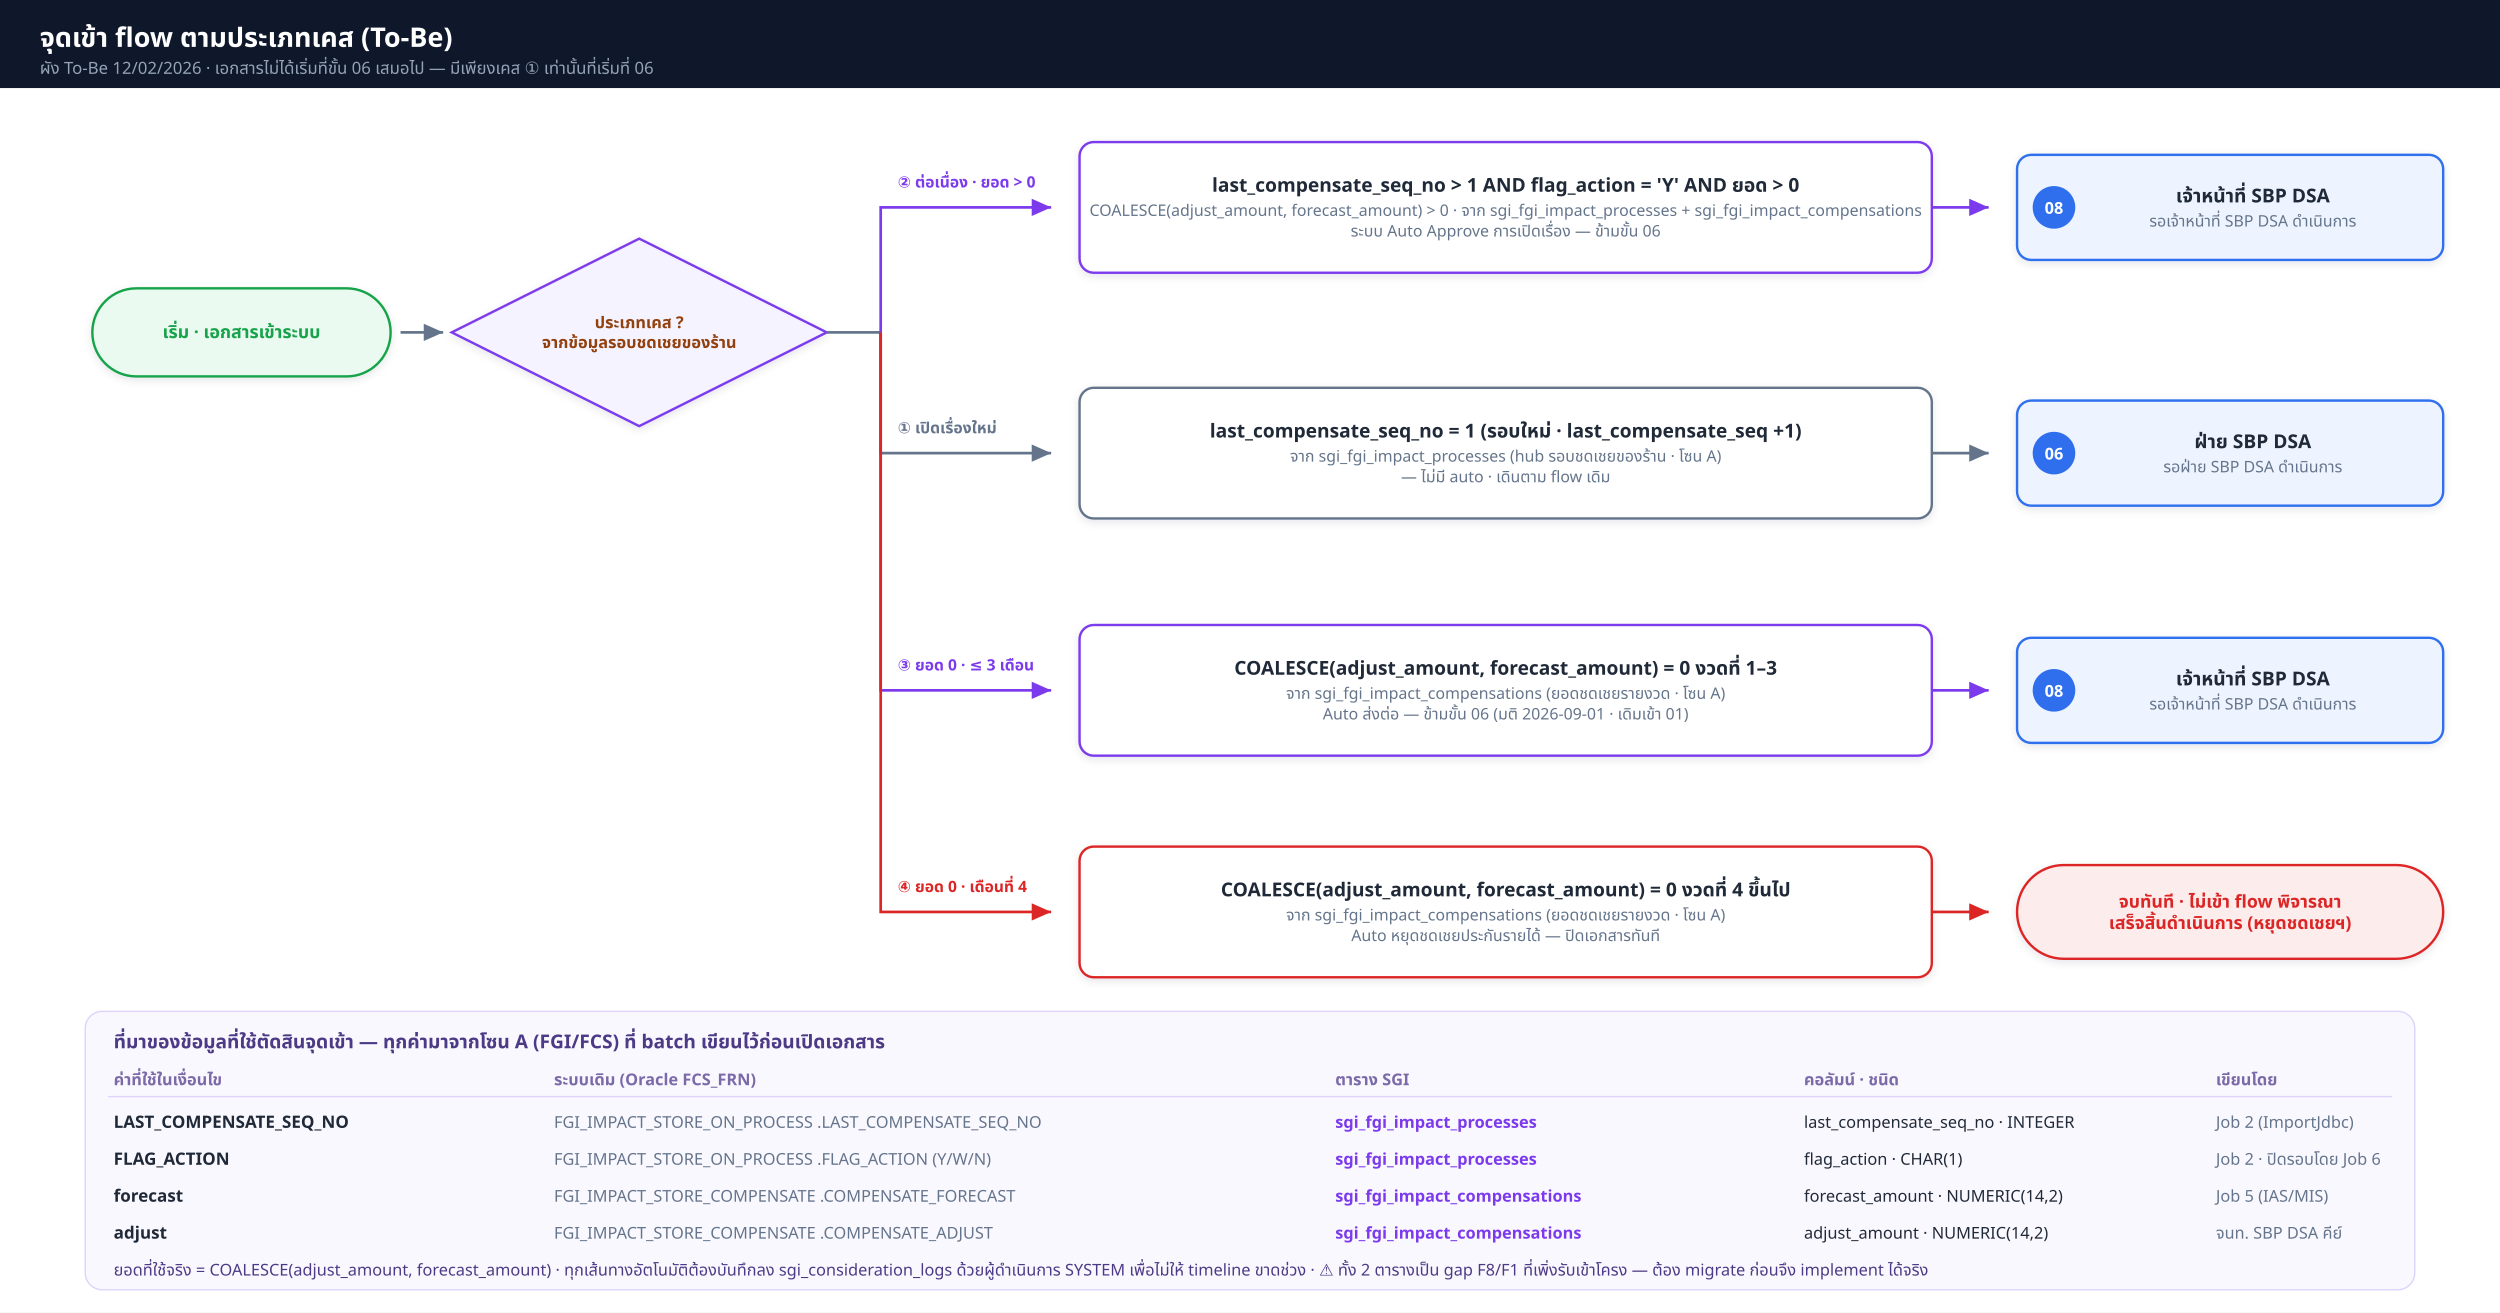
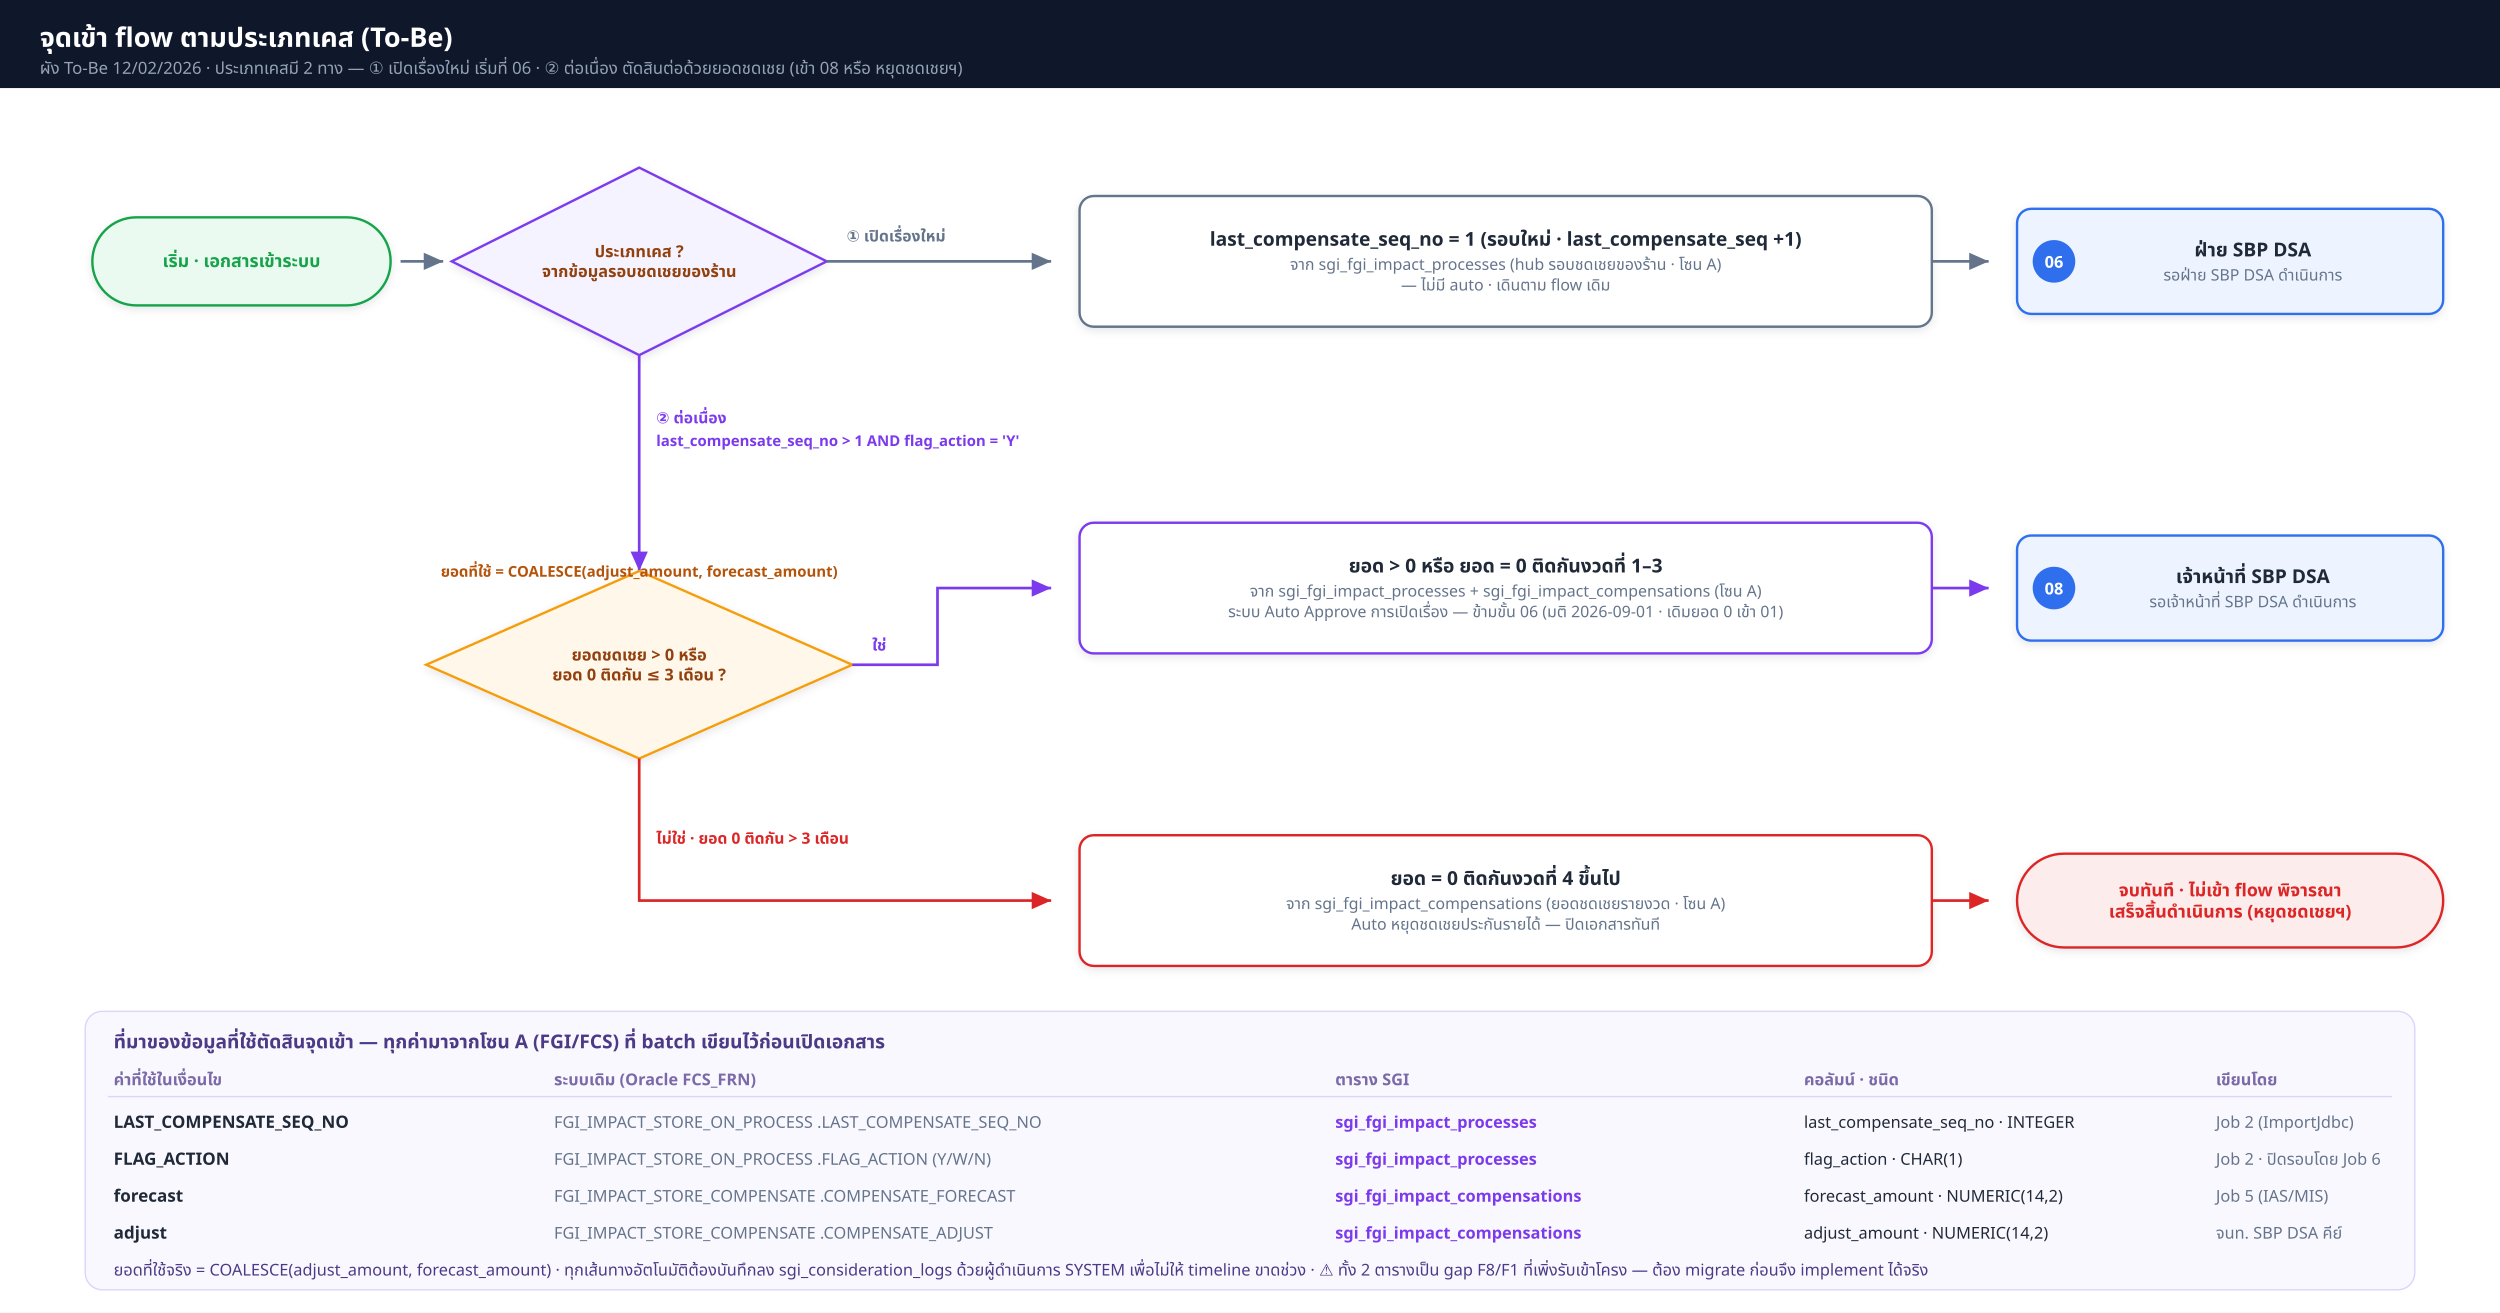
<svg xmlns="http://www.w3.org/2000/svg" viewBox="0 0 1760 924" width="1760" height="924" font-family="Tahoma,'Segoe UI','Noto Sans Thai',sans-serif">
  <defs>
    <marker id="arg" markerWidth="10" markerHeight="10" refX="7.2" refY="3.2" orient="auto" markerUnits="strokeWidth">
      <path d="M0,0 L7.2,3.2 L0,6.4 Z" fill="#64748b" />
    </marker>
    <marker id="arv" markerWidth="10" markerHeight="10" refX="7.2" refY="3.2" orient="auto" markerUnits="strokeWidth">
      <path d="M0,0 L7.2,3.2 L0,6.4 Z" fill="#7c3aed" />
    </marker>
    <marker id="ara" markerWidth="10" markerHeight="10" refX="7.2" refY="3.2" orient="auto" markerUnits="strokeWidth">
      <path d="M0,0 L7.2,3.2 L0,6.4 Z" fill="#f59e0b" />
    </marker>
    <marker id="arr" markerWidth="10" markerHeight="10" refX="7.2" refY="3.2" orient="auto" markerUnits="strokeWidth">
      <path d="M0,0 L7.2,3.2 L0,6.4 Z" fill="#dc2626" />
    </marker>
    <marker id="arb" markerWidth="10" markerHeight="10" refX="7.2" refY="3.2" orient="auto" markerUnits="strokeWidth">
      <path d="M0,0 L7.2,3.2 L0,6.4 Z" fill="#2f6fed" />
    </marker>
    <marker id="arn" markerWidth="10" markerHeight="10" refX="7.2" refY="3.2" orient="auto" markerUnits="strokeWidth">
      <path d="M0,0 L7.2,3.2 L0,6.4 Z" fill="#16a34a" />
    </marker>
    <filter id="sh" x="-30%" y="-30%" width="160%" height="160%">
      <feDropShadow dx="0" dy="2" stdDeviation="3" flood-color="#0f172a" flood-opacity="0.10" />
    </filter>
  </defs>
  <rect x="0" y="0" width="1760" height="924" fill="#ffffff" />
  <rect x="0" y="0" width="1760" height="62" fill="#0f172a" />
  <text x="28" y="33" text-anchor="start" font-family="Tahoma,'Segoe UI','Noto Sans Thai',sans-serif" font-size="19" fill="#fff" font-weight="700">จุดเข้า flow ตามประเภทเคส (To-Be)</text>
-   <text x="28" y="52" text-anchor="start" font-family="Tahoma,'Segoe UI','Noto Sans Thai',sans-serif" font-size="11.8" fill="#94a3b8" font-weight="400">ผัง To-Be 12/02/2026 · เอกสารไม่ได้เริ่มที่ขั้น 06 เสมอไป — มีเพียงเคส ① เท่านั้นที่เริ่มที่ 06</text>
+   <text x="28" y="52" text-anchor="start" font-family="Tahoma,'Segoe UI','Noto Sans Thai',sans-serif" font-size="11.8" fill="#94a3b8" font-weight="400">ผัง To-Be 12/02/2026 · ประเภทเคสมี 2 ทาง — ① เปิดเรื่องใหม่ เริ่มที่ 06 · ② ต่อเนื่อง ตัดสินต่อด้วยยอดชดเชย (เข้า 08 หรือ หยุดชดเชยฯ)</text>
  <g transform="translate(0,34)">
-     <rect x="65.0" y="169.0" width="210" height="62" rx="31.0" fill="#eafaf0" stroke="#16a34a" stroke-width="1.7" filter="url(#sh)" />
-     <text x="170" y="204" text-anchor="middle" font-family="Tahoma,'Segoe UI','Noto Sans Thai',sans-serif" font-size="12.5" fill="#16a34a" font-weight="700">เริ่ม · เอกสารเข้าระบบ</text>
-     <polygon points="450,134 582,200 450,266 318,200" fill="#f5f3ff" stroke="#7c3aed" stroke-width="1.7" filter="url(#sh)" />
-     <text x="450" y="197" text-anchor="middle" font-family="Tahoma,'Segoe UI','Noto Sans Thai',sans-serif" font-size="11.5" fill="#92400e" font-weight="700">ประเภทเคส ?</text>
-     <text x="450" y="211" text-anchor="middle" font-family="Tahoma,'Segoe UI','Noto Sans Thai',sans-serif" font-size="11.5" fill="#92400e" font-weight="700">จากข้อมูลรอบชดเชยของร้าน</text>
-     <path d="M282,200 L312,200" fill="none" stroke="#64748b" stroke-width="1.9" marker-end="url(#arg)" />
-     <path d="M582,200 L620,200" fill="none" stroke="#64748b" stroke-width="1.9" />
-     <path d="M620,200 L620,112 L740,112" fill="none" stroke="#7c3aed" stroke-width="1.9" marker-end="url(#arv)" />
-     <text x="632" y="98" text-anchor="start" font-family="Tahoma,'Segoe UI','Noto Sans Thai',sans-serif" font-size="11" fill="#7c3aed" font-weight="600">② ต่อเนื่อง · ยอด &gt; 0</text>
-     <rect x="760.0" y="66.0" width="600" height="92" rx="10" fill="#ffffff" stroke="#7c3aed" stroke-width="1.7" filter="url(#sh)" />
-     <text x="1060" y="101.0" text-anchor="middle" font-family="Tahoma,'Segoe UI','Noto Sans Thai',sans-serif" font-size="13.5" fill="#1f2937" font-weight="700">last_compensate_seq_no &gt; 1   AND   flag_action = 'Y'   AND   ยอด &gt; 0</text>
-     <text x="1060" y="118.0" text-anchor="middle" font-family="Tahoma,'Segoe UI','Noto Sans Thai',sans-serif" font-size="11.2" fill="#64748b" font-weight="400">COALESCE(adjust_amount, forecast_amount) &gt; 0 · จาก sgi_fgi_impact_processes + sgi_fgi_impact_compensations</text>
-     <text x="1060" y="132.5" text-anchor="middle" font-family="Tahoma,'Segoe UI','Noto Sans Thai',sans-serif" font-size="11.2" fill="#64748b" font-weight="400">ระบบ Auto Approve การเปิดเรื่อง — ข้ามขั้น 06</text>
-     <path d="M1360,112 L1400,112" fill="none" stroke="#7c3aed" stroke-width="1.9" marker-end="url(#arv)" />
-     <rect x="1420.0" y="75.0" width="300" height="74" rx="10" fill="#eef4ff" stroke="#2f6fed" stroke-width="1.7" filter="url(#sh)" />
-     <text x="1586" y="108.5" text-anchor="middle" font-family="Tahoma,'Segoe UI','Noto Sans Thai',sans-serif" font-size="13.5" fill="#1f2937" font-weight="700">เจ้าหน้าที่ SBP DSA</text>
-     <text x="1586" y="125.5" text-anchor="middle" font-family="Tahoma,'Segoe UI','Noto Sans Thai',sans-serif" font-size="11.2" fill="#64748b" font-weight="400">รอเจ้าหน้าที่ SBP DSA ดำเนินการ</text>
-     <circle cx="1446.0" cy="112" r="15" fill="#2f6fed" />
-     <text x="1446.0" y="116.5" text-anchor="middle" font-family="Tahoma,'Segoe UI','Noto Sans Thai',sans-serif" font-size="11.5" fill="#fff" font-weight="700">08</text>
-     <path d="M620,200 L620,285 L740,285" fill="none" stroke="#64748b" stroke-width="1.9" marker-end="url(#arg)" />
-     <text x="632" y="271" text-anchor="start" font-family="Tahoma,'Segoe UI','Noto Sans Thai',sans-serif" font-size="11" fill="#64748b" font-weight="600">① เปิดเรื่องใหม่</text>
-     <rect x="760.0" y="239.0" width="600" height="92" rx="10" fill="#ffffff" stroke="#64748b" stroke-width="1.7" filter="url(#sh)" />
-     <text x="1060" y="274.0" text-anchor="middle" font-family="Tahoma,'Segoe UI','Noto Sans Thai',sans-serif" font-size="13.5" fill="#1f2937" font-weight="700">last_compensate_seq_no = 1   (รอบใหม่ · last_compensate_seq +1)</text>
-     <text x="1060" y="291.0" text-anchor="middle" font-family="Tahoma,'Segoe UI','Noto Sans Thai',sans-serif" font-size="11.2" fill="#64748b" font-weight="400">จาก sgi_fgi_impact_processes (hub รอบชดเชยของร้าน · โซน A)</text>
-     <text x="1060" y="305.5" text-anchor="middle" font-family="Tahoma,'Segoe UI','Noto Sans Thai',sans-serif" font-size="11.2" fill="#64748b" font-weight="400">— ไม่มี auto · เดินตาม flow เดิม</text>
-     <path d="M1360,285 L1400,285" fill="none" stroke="#64748b" stroke-width="1.9" marker-end="url(#arg)" />
-     <rect x="1420.0" y="248.0" width="300" height="74" rx="10" fill="#eef4ff" stroke="#2f6fed" stroke-width="1.7" filter="url(#sh)" />
-     <text x="1586" y="281.5" text-anchor="middle" font-family="Tahoma,'Segoe UI','Noto Sans Thai',sans-serif" font-size="13.5" fill="#1f2937" font-weight="700">ฝ่าย SBP DSA</text>
-     <text x="1586" y="298.5" text-anchor="middle" font-family="Tahoma,'Segoe UI','Noto Sans Thai',sans-serif" font-size="11.2" fill="#64748b" font-weight="400">รอฝ่าย SBP DSA ดำเนินการ</text>
-     <circle cx="1446.0" cy="285" r="15" fill="#2f6fed" />
-     <text x="1446.0" y="289.5" text-anchor="middle" font-family="Tahoma,'Segoe UI','Noto Sans Thai',sans-serif" font-size="11.5" fill="#fff" font-weight="700">06</text>
-     <path d="M620,200 L620,452 L740,452" fill="none" stroke="#7c3aed" stroke-width="1.9" marker-end="url(#arv)" />
-     <text x="632" y="438" text-anchor="start" font-family="Tahoma,'Segoe UI','Noto Sans Thai',sans-serif" font-size="11" fill="#7c3aed" font-weight="600">③ ยอด 0 · ≤ 3 เดือน</text>
-     <rect x="760.0" y="406.0" width="600" height="92" rx="10" fill="#ffffff" stroke="#7c3aed" stroke-width="1.7" filter="url(#sh)" />
-     <text x="1060" y="441.0" text-anchor="middle" font-family="Tahoma,'Segoe UI','Noto Sans Thai',sans-serif" font-size="13.5" fill="#1f2937" font-weight="700">COALESCE(adjust_amount, forecast_amount) = 0   งวดที่ 1–3</text>
-     <text x="1060" y="458.0" text-anchor="middle" font-family="Tahoma,'Segoe UI','Noto Sans Thai',sans-serif" font-size="11.2" fill="#64748b" font-weight="400">จาก sgi_fgi_impact_compensations (ยอดชดเชยรายงวด · โซน A)</text>
-     <text x="1060" y="472.5" text-anchor="middle" font-family="Tahoma,'Segoe UI','Noto Sans Thai',sans-serif" font-size="11.2" fill="#64748b" font-weight="400">Auto ส่งต่อ — ข้ามขั้น 06 (มติ 2026-09-01 · เดิมเข้า 01)</text>
-     <path d="M1360,452 L1400,452" fill="none" stroke="#7c3aed" stroke-width="1.9" marker-end="url(#arv)" />
-     <rect x="1420.0" y="415.0" width="300" height="74" rx="10" fill="#eef4ff" stroke="#2f6fed" stroke-width="1.7" filter="url(#sh)" />
-     <text x="1586" y="448.5" text-anchor="middle" font-family="Tahoma,'Segoe UI','Noto Sans Thai',sans-serif" font-size="13.5" fill="#1f2937" font-weight="700">เจ้าหน้าที่ SBP DSA</text>
-     <text x="1586" y="465.5" text-anchor="middle" font-family="Tahoma,'Segoe UI','Noto Sans Thai',sans-serif" font-size="11.2" fill="#64748b" font-weight="400">รอเจ้าหน้าที่ SBP DSA ดำเนินการ</text>
-     <circle cx="1446.0" cy="452" r="15" fill="#2f6fed" />
-     <text x="1446.0" y="456.5" text-anchor="middle" font-family="Tahoma,'Segoe UI','Noto Sans Thai',sans-serif" font-size="11.5" fill="#fff" font-weight="700">08</text>
-     <path d="M620,200 L620,608 L740,608" fill="none" stroke="#dc2626" stroke-width="1.9" marker-end="url(#arr)" />
-     <text x="632" y="594" text-anchor="start" font-family="Tahoma,'Segoe UI','Noto Sans Thai',sans-serif" font-size="11" fill="#dc2626" font-weight="600">④ ยอด 0 · เดือนที่ 4</text>
-     <rect x="760.0" y="562.0" width="600" height="92" rx="10" fill="#ffffff" stroke="#dc2626" stroke-width="1.7" filter="url(#sh)" />
-     <text x="1060" y="597.0" text-anchor="middle" font-family="Tahoma,'Segoe UI','Noto Sans Thai',sans-serif" font-size="13.5" fill="#1f2937" font-weight="700">COALESCE(adjust_amount, forecast_amount) = 0   งวดที่ 4 ขึ้นไป</text>
-     <text x="1060" y="614.0" text-anchor="middle" font-family="Tahoma,'Segoe UI','Noto Sans Thai',sans-serif" font-size="11.2" fill="#64748b" font-weight="400">จาก sgi_fgi_impact_compensations (ยอดชดเชยรายงวด · โซน A)</text>
-     <text x="1060" y="628.5" text-anchor="middle" font-family="Tahoma,'Segoe UI','Noto Sans Thai',sans-serif" font-size="11.2" fill="#64748b" font-weight="400">Auto หยุดชดเชยประกันรายได้ — ปิดเอกสารทันที</text>
-     <path d="M1360,608 L1400,608" fill="none" stroke="#dc2626" stroke-width="1.9" marker-end="url(#arr)" />
-     <rect x="1420.0" y="575.0" width="300" height="66" rx="33.0" fill="#fdecec" stroke="#dc2626" stroke-width="1.7" filter="url(#sh)" />
-     <text x="1570" y="605" text-anchor="middle" font-family="Tahoma,'Segoe UI','Noto Sans Thai',sans-serif" font-size="12.5" fill="#dc2626" font-weight="700">จบทันที · ไม่เข้า flow พิจารณา</text>
-     <text x="1570" y="620" text-anchor="middle" font-family="Tahoma,'Segoe UI','Noto Sans Thai',sans-serif" font-size="12.5" fill="#dc2626" font-weight="700">เสร็จสิ้นดำเนินการ (หยุดชดเชยฯ)</text>
+     <rect x="65.0" y="119.0" width="210" height="62" rx="31.0" fill="#eafaf0" stroke="#16a34a" stroke-width="1.7" filter="url(#sh)" />
+     <text x="170" y="154" text-anchor="middle" font-family="Tahoma,'Segoe UI','Noto Sans Thai',sans-serif" font-size="12.5" fill="#16a34a" font-weight="700">เริ่ม · เอกสารเข้าระบบ</text>
+     <polygon points="450,84 582,150 450,216 318,150" fill="#f5f3ff" stroke="#7c3aed" stroke-width="1.7" filter="url(#sh)" />
+     <text x="450" y="147" text-anchor="middle" font-family="Tahoma,'Segoe UI','Noto Sans Thai',sans-serif" font-size="11.5" fill="#92400e" font-weight="700">ประเภทเคส ?</text>
+     <text x="450" y="161" text-anchor="middle" font-family="Tahoma,'Segoe UI','Noto Sans Thai',sans-serif" font-size="11.5" fill="#92400e" font-weight="700">จากข้อมูลรอบชดเชยของร้าน</text>
+     <path d="M282,150 L312,150" fill="none" stroke="#64748b" stroke-width="1.9" marker-end="url(#arg)" />
+     <path d="M582,150 L740,150" fill="none" stroke="#64748b" stroke-width="1.9" marker-end="url(#arg)" />
+     <text x="596" y="136" text-anchor="start" font-family="Tahoma,'Segoe UI','Noto Sans Thai',sans-serif" font-size="11" fill="#64748b" font-weight="600">① เปิดเรื่องใหม่</text>
+     <rect x="760.0" y="104.0" width="600" height="92" rx="10" fill="#ffffff" stroke="#64748b" stroke-width="1.7" filter="url(#sh)" />
+     <text x="1060" y="139.0" text-anchor="middle" font-family="Tahoma,'Segoe UI','Noto Sans Thai',sans-serif" font-size="13.5" fill="#1f2937" font-weight="700">last_compensate_seq_no = 1   (รอบใหม่ · last_compensate_seq +1)</text>
+     <text x="1060" y="156.0" text-anchor="middle" font-family="Tahoma,'Segoe UI','Noto Sans Thai',sans-serif" font-size="11.2" fill="#64748b" font-weight="400">จาก sgi_fgi_impact_processes (hub รอบชดเชยของร้าน · โซน A)</text>
+     <text x="1060" y="170.5" text-anchor="middle" font-family="Tahoma,'Segoe UI','Noto Sans Thai',sans-serif" font-size="11.2" fill="#64748b" font-weight="400">— ไม่มี auto · เดินตาม flow เดิม</text>
+     <path d="M1360,150 L1400,150" fill="none" stroke="#64748b" stroke-width="1.9" marker-end="url(#arg)" />
+     <rect x="1420.0" y="113.0" width="300" height="74" rx="10" fill="#eef4ff" stroke="#2f6fed" stroke-width="1.7" filter="url(#sh)" />
+     <text x="1586" y="146.5" text-anchor="middle" font-family="Tahoma,'Segoe UI','Noto Sans Thai',sans-serif" font-size="13.5" fill="#1f2937" font-weight="700">ฝ่าย SBP DSA</text>
+     <text x="1586" y="163.5" text-anchor="middle" font-family="Tahoma,'Segoe UI','Noto Sans Thai',sans-serif" font-size="11.2" fill="#64748b" font-weight="400">รอฝ่าย SBP DSA ดำเนินการ</text>
+     <circle cx="1446.0" cy="150" r="15" fill="#2f6fed" />
+     <text x="1446.0" y="154.5" text-anchor="middle" font-family="Tahoma,'Segoe UI','Noto Sans Thai',sans-serif" font-size="11.5" fill="#fff" font-weight="700">06</text>
+     <path d="M450,216 L450,368" fill="none" stroke="#7c3aed" stroke-width="1.9" marker-end="url(#arv)" />
+     <text x="462" y="264" text-anchor="start" font-family="Tahoma,'Segoe UI','Noto Sans Thai',sans-serif" font-size="11" fill="#7c3aed" font-weight="600">② ต่อเนื่อง</text>
+     <text x="462" y="280" text-anchor="start" font-family="Tahoma,'Segoe UI','Noto Sans Thai',sans-serif" font-size="10.5" fill="#7c3aed" font-weight="600">last_compensate_seq_no &gt; 1  AND  flag_action = 'Y'</text>
+     <polygon points="450,368 600,434 450,500 300,434" fill="#fff8ea" stroke="#f59e0b" stroke-width="1.7" filter="url(#sh)" />
+     <text x="450" y="431" text-anchor="middle" font-family="Tahoma,'Segoe UI','Noto Sans Thai',sans-serif" font-size="11.5" fill="#92400e" font-weight="700">ยอดชดเชย &gt; 0  หรือ</text>
+     <text x="450" y="445" text-anchor="middle" font-family="Tahoma,'Segoe UI','Noto Sans Thai',sans-serif" font-size="11.5" fill="#92400e" font-weight="700">ยอด 0 ติดกัน ≤ 3 เดือน ?</text>
+     <text x="450" y="372" text-anchor="middle" font-family="Tahoma,'Segoe UI','Noto Sans Thai',sans-serif" font-size="10.5" fill="#b45309" font-weight="600">ยอดที่ใช้ = COALESCE(adjust_amount, forecast_amount)</text>
+     <path d="M600,434 L660,434 L660,380 L740,380" fill="none" stroke="#7c3aed" stroke-width="1.9" marker-end="url(#arv)" />
+     <text x="614" y="424" text-anchor="start" font-family="Tahoma,'Segoe UI','Noto Sans Thai',sans-serif" font-size="11" fill="#7c3aed" font-weight="600">ใช่</text>
+     <rect x="760.0" y="334.0" width="600" height="92" rx="10" fill="#ffffff" stroke="#7c3aed" stroke-width="1.7" filter="url(#sh)" />
+     <text x="1060" y="369.0" text-anchor="middle" font-family="Tahoma,'Segoe UI','Noto Sans Thai',sans-serif" font-size="13.5" fill="#1f2937" font-weight="700">ยอด &gt; 0   หรือ   ยอด = 0 ติดกันงวดที่ 1–3</text>
+     <text x="1060" y="386.0" text-anchor="middle" font-family="Tahoma,'Segoe UI','Noto Sans Thai',sans-serif" font-size="11.2" fill="#64748b" font-weight="400">จาก sgi_fgi_impact_processes + sgi_fgi_impact_compensations (โซน A)</text>
+     <text x="1060" y="400.5" text-anchor="middle" font-family="Tahoma,'Segoe UI','Noto Sans Thai',sans-serif" font-size="11.2" fill="#64748b" font-weight="400">ระบบ Auto Approve การเปิดเรื่อง — ข้ามขั้น 06 (มติ 2026-09-01 · เดิมยอด 0 เข้า 01)</text>
+     <path d="M1360,380 L1400,380" fill="none" stroke="#7c3aed" stroke-width="1.9" marker-end="url(#arv)" />
+     <rect x="1420.0" y="343.0" width="300" height="74" rx="10" fill="#eef4ff" stroke="#2f6fed" stroke-width="1.7" filter="url(#sh)" />
+     <text x="1586" y="376.5" text-anchor="middle" font-family="Tahoma,'Segoe UI','Noto Sans Thai',sans-serif" font-size="13.5" fill="#1f2937" font-weight="700">เจ้าหน้าที่ SBP DSA</text>
+     <text x="1586" y="393.5" text-anchor="middle" font-family="Tahoma,'Segoe UI','Noto Sans Thai',sans-serif" font-size="11.2" fill="#64748b" font-weight="400">รอเจ้าหน้าที่ SBP DSA ดำเนินการ</text>
+     <circle cx="1446.0" cy="380" r="15" fill="#2f6fed" />
+     <text x="1446.0" y="384.5" text-anchor="middle" font-family="Tahoma,'Segoe UI','Noto Sans Thai',sans-serif" font-size="11.5" fill="#fff" font-weight="700">08</text>
+     <path d="M450,500 L450,600 L740,600" fill="none" stroke="#dc2626" stroke-width="1.9" marker-end="url(#arr)" />
+     <text x="462" y="560" text-anchor="start" font-family="Tahoma,'Segoe UI','Noto Sans Thai',sans-serif" font-size="11" fill="#dc2626" font-weight="600">ไม่ใช่ · ยอด 0 ติดกัน &gt; 3 เดือน</text>
+     <rect x="760.0" y="554.0" width="600" height="92" rx="10" fill="#ffffff" stroke="#dc2626" stroke-width="1.7" filter="url(#sh)" />
+     <text x="1060" y="589.0" text-anchor="middle" font-family="Tahoma,'Segoe UI','Noto Sans Thai',sans-serif" font-size="13.5" fill="#1f2937" font-weight="700">ยอด = 0 ติดกันงวดที่ 4 ขึ้นไป</text>
+     <text x="1060" y="606.0" text-anchor="middle" font-family="Tahoma,'Segoe UI','Noto Sans Thai',sans-serif" font-size="11.2" fill="#64748b" font-weight="400">จาก sgi_fgi_impact_compensations (ยอดชดเชยรายงวด · โซน A)</text>
+     <text x="1060" y="620.5" text-anchor="middle" font-family="Tahoma,'Segoe UI','Noto Sans Thai',sans-serif" font-size="11.2" fill="#64748b" font-weight="400">Auto หยุดชดเชยประกันรายได้ — ปิดเอกสารทันที</text>
+     <path d="M1360,600 L1400,600" fill="none" stroke="#dc2626" stroke-width="1.9" marker-end="url(#arr)" />
+     <rect x="1420.0" y="567.0" width="300" height="66" rx="33.0" fill="#fdecec" stroke="#dc2626" stroke-width="1.7" filter="url(#sh)" />
+     <text x="1570" y="597" text-anchor="middle" font-family="Tahoma,'Segoe UI','Noto Sans Thai',sans-serif" font-size="12.5" fill="#dc2626" font-weight="700">จบทันที · ไม่เข้า flow พิจารณา</text>
+     <text x="1570" y="612" text-anchor="middle" font-family="Tahoma,'Segoe UI','Noto Sans Thai',sans-serif" font-size="12.5" fill="#dc2626" font-weight="700">เสร็จสิ้นดำเนินการ (หยุดชดเชยฯ)</text>
    <rect x="60" y="678" width="1640" height="196" rx="12" fill="#faf8ff" stroke="#ddd3fb" />
    <text x="80" y="704" text-anchor="start" font-family="Tahoma,'Segoe UI','Noto Sans Thai',sans-serif" font-size="13.5" fill="#4c3a86" font-weight="700">ที่มาของข้อมูลที่ใช้ตัดสินจุดเข้า — ทุกค่ามาจากโซน A (FGI/FCS) ที่ batch เขียนไว้ก่อนเปิดเอกสาร</text>
    <text x="80" y="730" text-anchor="start" font-family="Tahoma,'Segoe UI','Noto Sans Thai',sans-serif" font-size="11.5" fill="#7b6aa8" font-weight="700">ค่าที่ใช้ในเงื่อนไข</text>
    <text x="390" y="730" text-anchor="start" font-family="Tahoma,'Segoe UI','Noto Sans Thai',sans-serif" font-size="11.5" fill="#7b6aa8" font-weight="700">ระบบเดิม (Oracle FCS_FRN)</text>
    <text x="940" y="730" text-anchor="start" font-family="Tahoma,'Segoe UI','Noto Sans Thai',sans-serif" font-size="11.5" fill="#7b6aa8" font-weight="700">ตาราง SGI</text>
    <text x="1270" y="730" text-anchor="start" font-family="Tahoma,'Segoe UI','Noto Sans Thai',sans-serif" font-size="11.5" fill="#7b6aa8" font-weight="700">คอลัมน์ · ชนิด</text>
    <text x="1560" y="730" text-anchor="start" font-family="Tahoma,'Segoe UI','Noto Sans Thai',sans-serif" font-size="11.5" fill="#7b6aa8" font-weight="700">เขียนโดย</text>
    <line x1="76" y1="738" x2="1684" y2="738" stroke="#ddd3fb" />
    <text x="80" y="760" text-anchor="start" font-family="Tahoma,'Segoe UI','Noto Sans Thai',sans-serif" font-size="12" fill="#1f2937" font-weight="700">LAST_COMPENSATE_SEQ_NO</text>
    <text x="390" y="760" text-anchor="start" font-family="Tahoma,'Segoe UI','Noto Sans Thai',sans-serif" font-size="11.5" fill="#64748b" font-weight="400">FGI_IMPACT_STORE_ON_PROCESS .LAST_COMPENSATE_SEQ_NO</text>
    <text x="940" y="760" text-anchor="start" font-family="Tahoma,'Segoe UI','Noto Sans Thai',sans-serif" font-size="11.5" fill="#7c3aed" font-weight="600">sgi_fgi_impact_processes</text>
    <text x="1270" y="760" text-anchor="start" font-family="Tahoma,'Segoe UI','Noto Sans Thai',sans-serif" font-size="11.5" fill="#1f2937" font-weight="400">last_compensate_seq_no · INTEGER</text>
    <text x="1560" y="760" text-anchor="start" font-family="Tahoma,'Segoe UI','Noto Sans Thai',sans-serif" font-size="11.5" fill="#64748b" font-weight="400">Job 2 (ImportJdbc)</text>
    <text x="80" y="786" text-anchor="start" font-family="Tahoma,'Segoe UI','Noto Sans Thai',sans-serif" font-size="12" fill="#1f2937" font-weight="700">FLAG_ACTION</text>
    <text x="390" y="786" text-anchor="start" font-family="Tahoma,'Segoe UI','Noto Sans Thai',sans-serif" font-size="11.5" fill="#64748b" font-weight="400">FGI_IMPACT_STORE_ON_PROCESS .FLAG_ACTION  (Y/W/N)</text>
    <text x="940" y="786" text-anchor="start" font-family="Tahoma,'Segoe UI','Noto Sans Thai',sans-serif" font-size="11.5" fill="#7c3aed" font-weight="600">sgi_fgi_impact_processes</text>
    <text x="1270" y="786" text-anchor="start" font-family="Tahoma,'Segoe UI','Noto Sans Thai',sans-serif" font-size="11.5" fill="#1f2937" font-weight="400">flag_action · CHAR(1)</text>
    <text x="1560" y="786" text-anchor="start" font-family="Tahoma,'Segoe UI','Noto Sans Thai',sans-serif" font-size="11.5" fill="#64748b" font-weight="400">Job 2 · ปิดรอบโดย Job 6</text>
    <text x="80" y="812" text-anchor="start" font-family="Tahoma,'Segoe UI','Noto Sans Thai',sans-serif" font-size="12" fill="#1f2937" font-weight="700">forecast</text>
    <text x="390" y="812" text-anchor="start" font-family="Tahoma,'Segoe UI','Noto Sans Thai',sans-serif" font-size="11.5" fill="#64748b" font-weight="400">FGI_IMPACT_STORE_COMPENSATE .COMPENSATE_FORECAST</text>
    <text x="940" y="812" text-anchor="start" font-family="Tahoma,'Segoe UI','Noto Sans Thai',sans-serif" font-size="11.5" fill="#7c3aed" font-weight="600">sgi_fgi_impact_compensations</text>
    <text x="1270" y="812" text-anchor="start" font-family="Tahoma,'Segoe UI','Noto Sans Thai',sans-serif" font-size="11.5" fill="#1f2937" font-weight="400">forecast_amount · NUMERIC(14,2)</text>
    <text x="1560" y="812" text-anchor="start" font-family="Tahoma,'Segoe UI','Noto Sans Thai',sans-serif" font-size="11.5" fill="#64748b" font-weight="400">Job 5 (IAS/MIS)</text>
    <text x="80" y="838" text-anchor="start" font-family="Tahoma,'Segoe UI','Noto Sans Thai',sans-serif" font-size="12" fill="#1f2937" font-weight="700">adjust</text>
    <text x="390" y="838" text-anchor="start" font-family="Tahoma,'Segoe UI','Noto Sans Thai',sans-serif" font-size="11.5" fill="#64748b" font-weight="400">FGI_IMPACT_STORE_COMPENSATE .COMPENSATE_ADJUST</text>
    <text x="940" y="838" text-anchor="start" font-family="Tahoma,'Segoe UI','Noto Sans Thai',sans-serif" font-size="11.5" fill="#7c3aed" font-weight="600">sgi_fgi_impact_compensations</text>
    <text x="1270" y="838" text-anchor="start" font-family="Tahoma,'Segoe UI','Noto Sans Thai',sans-serif" font-size="11.5" fill="#1f2937" font-weight="400">adjust_amount · NUMERIC(14,2)</text>
    <text x="1560" y="838" text-anchor="start" font-family="Tahoma,'Segoe UI','Noto Sans Thai',sans-serif" font-size="11.5" fill="#64748b" font-weight="400">จนท. SBP DSA คีย์</text>
    <text x="80" y="864" text-anchor="start" font-family="Tahoma,'Segoe UI','Noto Sans Thai',sans-serif" font-size="11.5" fill="#4c3a86" font-weight="400">ยอดที่ใช้จริง = COALESCE(adjust_amount, forecast_amount)  ·  ทุกเส้นทางอัตโนมัติต้องบันทึกลง sgi_consideration_logs ด้วยผู้ดำเนินการ SYSTEM เพื่อไม่ให้ timeline ขาดช่วง  ·  ⚠ ทั้ง 2 ตารางเป็น gap F8/F1 ที่เพิ่งรับเข้าโครง — ต้อง migrate ก่อนจึง implement ได้จริง</text>
  </g>
</svg>
